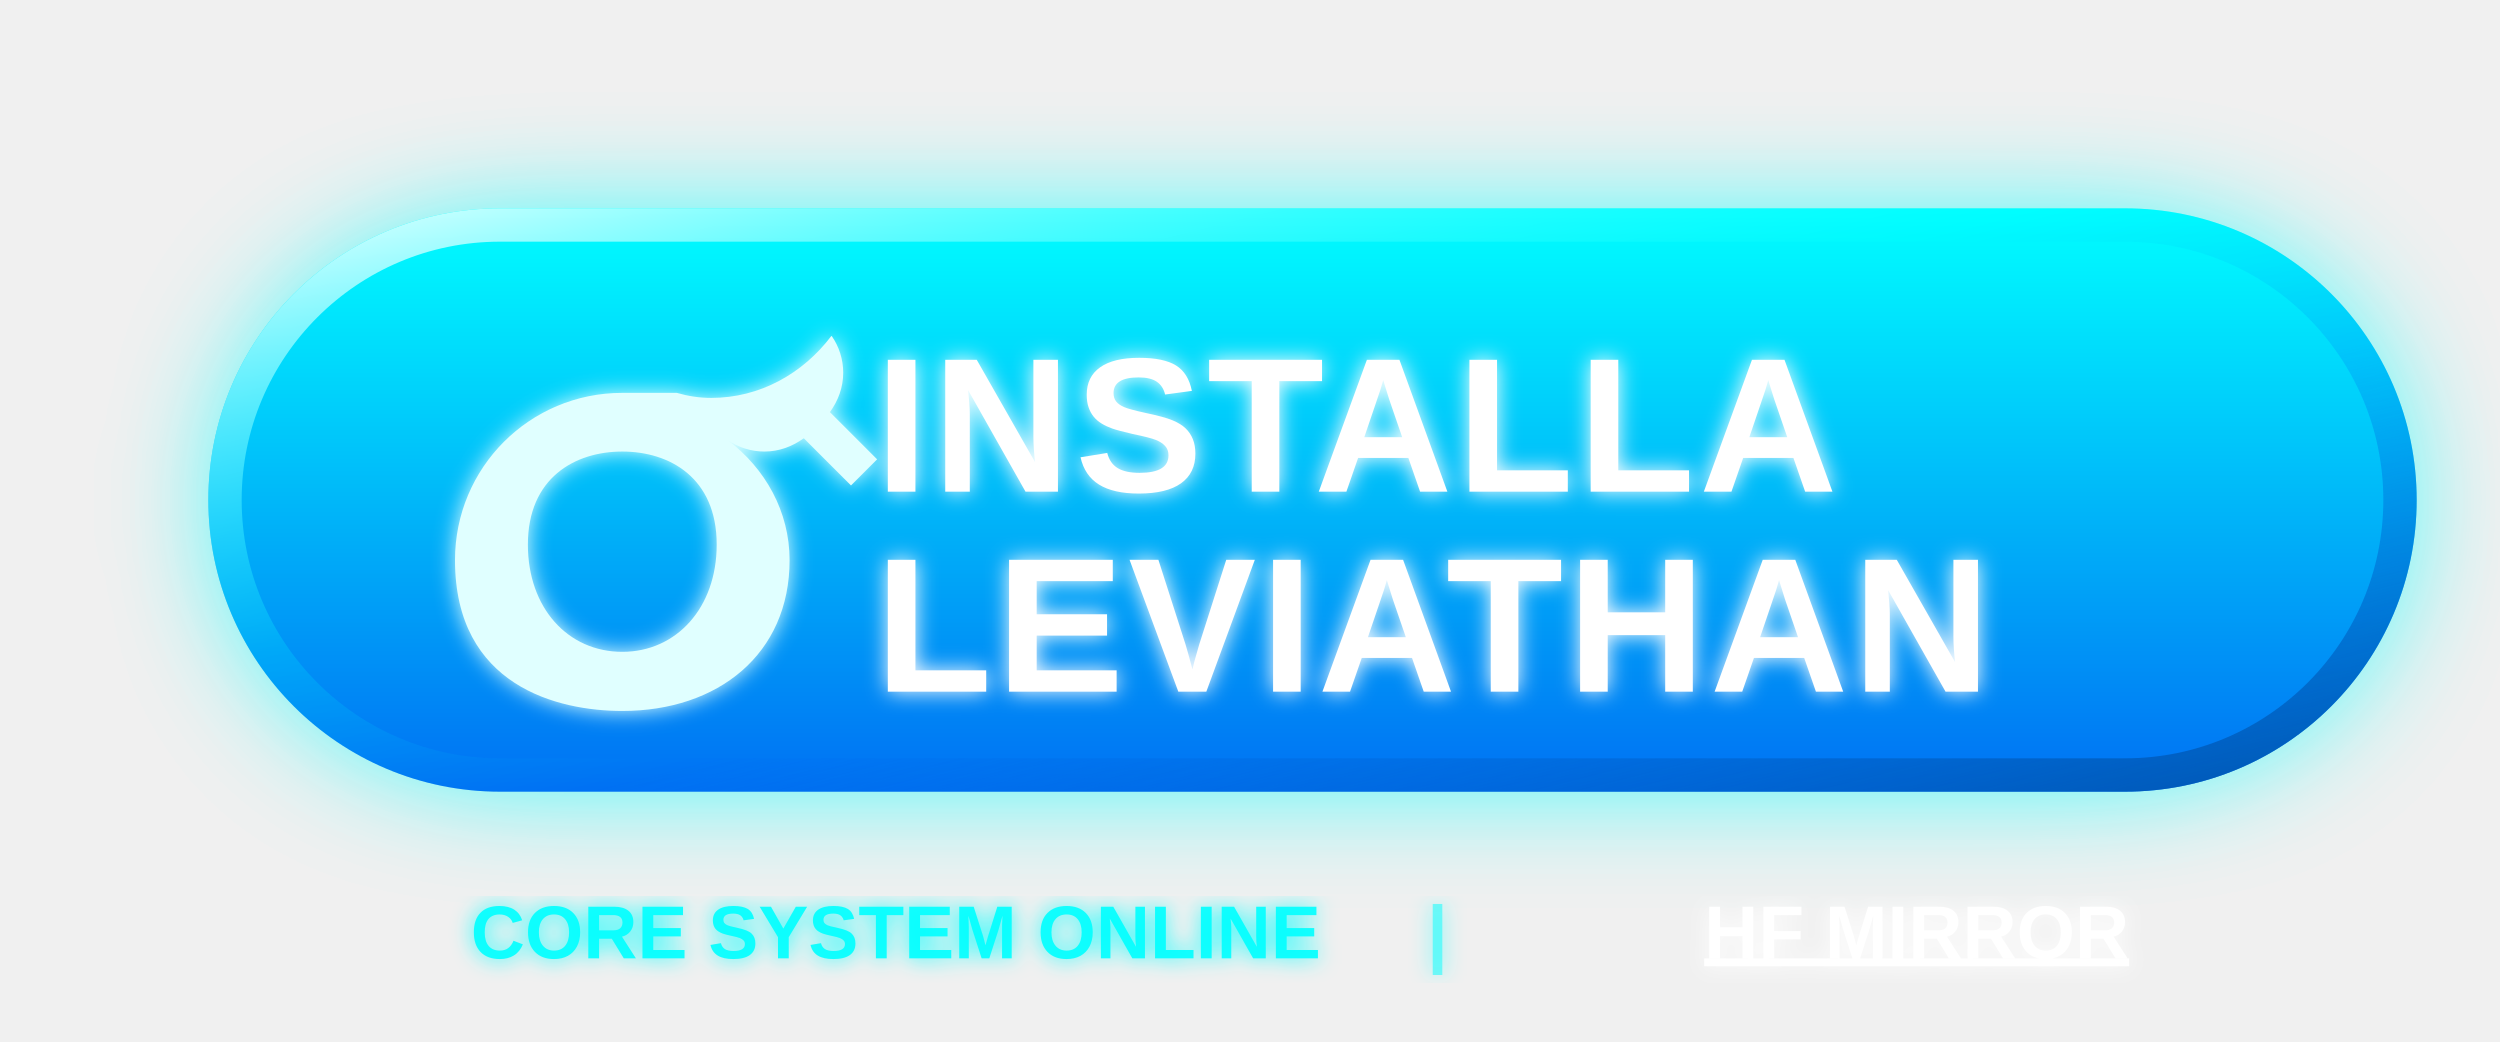
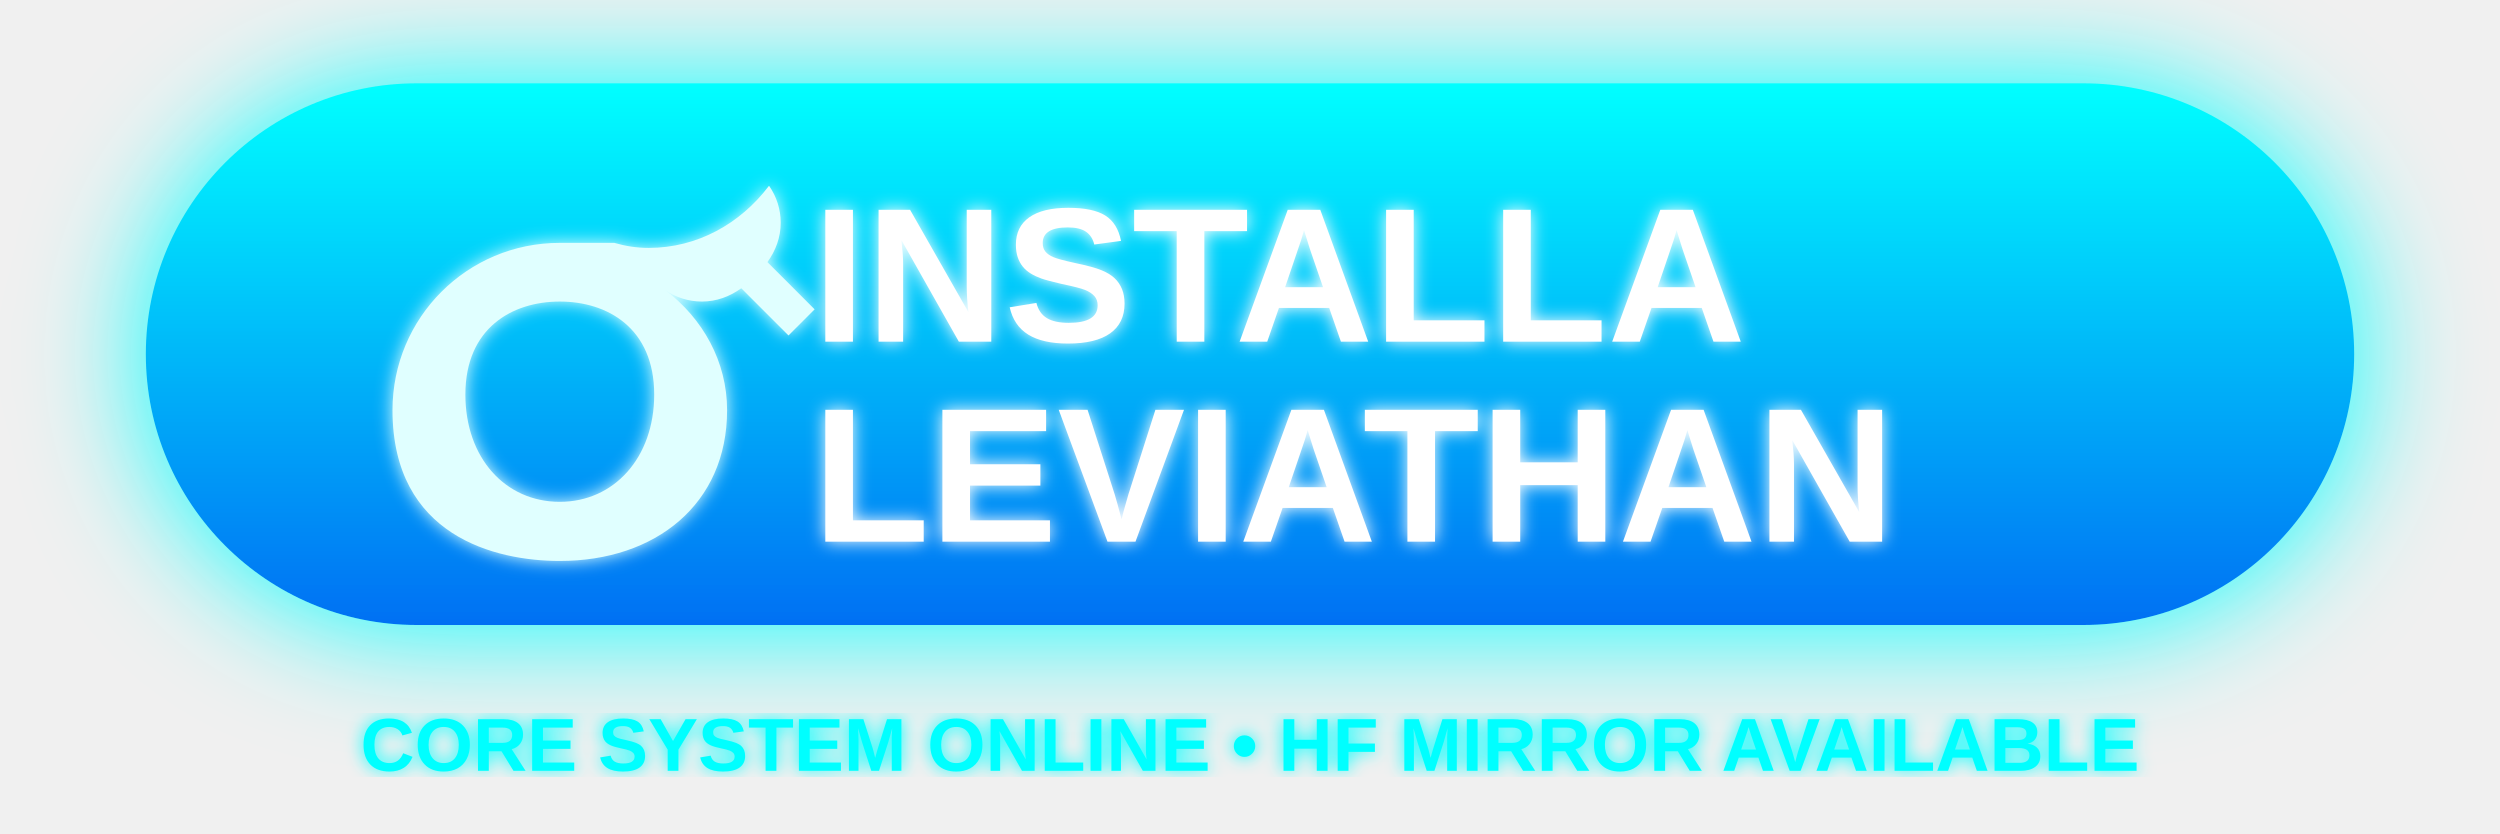
- <svg xmlns="http://www.w3.org/2000/svg" width="600" height="250" viewBox="0 0 600 250">
+ <svg xmlns="http://www.w3.org/2000/svg" width="600" height="200" viewBox="0 0 600 200">
  <defs>
    <linearGradient id="mainBodyGrad" x1="0%" y1="0%" x2="0%" y2="100%">
      <stop offset="0%" stop-color="#00ffff" />
      <stop offset="100%" stop-color="#0070f3" />
    </linearGradient>
-     <linearGradient id="rimGrad" x1="0%" y1="0%" x2="100%" y2="100%">
-       <stop offset="0%" stop-color="#ffffff" stop-opacity="0.9" />
-       <stop offset="40%" stop-color="#00ffff" stop-opacity="0.2" />
-       <stop offset="60%" stop-color="#0070f3" stop-opacity="0.2" />
-       <stop offset="100%" stop-color="#0050a0" stop-opacity="0.8" />
-     </linearGradient>
    <filter id="intenseGlow" x="-50%" y="-50%" width="200%" height="200%">
-       <feGaussianBlur in="SourceAlpha" stdDeviation="18" result="blur1" />
+       <feGaussianBlur in="SourceAlpha" stdDeviation="15" result="blur1" />
      <feFlood flood-color="#00ffff" result="cyanColor" />
      <feComposite in="cyanColor" in2="blur1" operator="in" result="coloredBlur" />
      <feMerge>
-         <feMergeNode in="coloredBlur" />
-         <feMergeNode in="coloredBlur" />
        <feMergeNode in="coloredBlur" />
        <feMergeNode in="SourceGraphic" />
      </feMerge>
    </filter>
    <filter id="textGlow">
-       <feGaussianBlur stdDeviation="2.5" result="blur" />
+       <feGaussianBlur stdDeviation="2" />
      <feMerge>
-         <feMergeNode in="blur" />
+         <feMergeNode />
        <feMergeNode in="SourceGraphic" />
      </feMerge>
    </filter>
    <path id="dragonPath" d="M 58.5 18.9 C 38.3 18.9 22 35.2 22 55.4 C 22 82.9 44.5 88.3 58.5 88.3 C 79.4 88.3 95 75.9 95 55.4 C 95 44.8 89.7 35.4 81.5 29.2 C 83.8 30.8 86.6 31.7 89.5 31.7 C 92.7 31.7 95.6 30.6 98.1 28.8 L 108.4 39.1 L 114.1 33.4 L 103.8 23.1 C 105.6 20.6 106.7 17.7 106.7 14.5 C 106.7 11.6 105.8 8.8 104.2 6.5 C 104.2 6.5 104.1 6.5 104.1 6.5 C 97.9 14.7 88.5 20 77.9 20 C 75.3 20 72.8 19.6 70.4 18.9 C 66.6 18.9 62.6 18.9 58.5 18.9 Z M 58.5 31.7 C 68.8 31.7 79.1 37.4 79.1 52 C 79.1 65.8 70.3 75.4 58.5 75.4 C 46.6 75.4 37.9 65.8 37.9 52 C 37.9 37.4 48.2 31.7 58.5 31.7 Z" />
  </defs>
-   <g transform="translate(50, 50)">
-     <rect x="15" y="15" width="500" height="110" rx="55" ry="55" fill="#00ffff" filter="url(#intenseGlow)" opacity="0.7" />
-     <rect x="0" y="0" width="530" height="140" rx="70" ry="70" fill="url(#mainBodyGrad)" />
-     <rect x="4" y="4" width="522" height="132" rx="66" ry="66" fill="none" stroke="url(#rimGrad)" stroke-width="8" />
-     <g transform="translate(35, 18)" filter="url(#textGlow)">
+   <g transform="translate(35, 20)">
+     <rect x="0" y="0" width="530" height="130" rx="65" ry="65" fill="url(#mainBodyGrad)" filter="url(#intenseGlow)" />
+     <g transform="translate(35, 12)" filter="url(#textGlow)">
      <use href="#dragonPath" fill="#e0ffff" transform="scale(1.1) translate(0,5)" />
-       <g font-family="Arial Black, Arial, sans-serif" font-weight="900" fill="white" letter-spacing="1px">
+       <g font-family="Arial Black, Arial, sans-serif" font-weight="900" fill="white">
        <text x="125" y="50" font-size="46">INSTALLA</text>
        <text x="125" y="98" font-size="46">LEVIATHAN</text>
      </g>
    </g>
-   </g>
-   <g font-family="Arial, sans-serif" font-size="18" font-weight="bold" text-anchor="middle" filter="url(#textGlow)">
-     <text x="215" y="230" fill="#00ffff" opacity="0.9">CORE SYSTEM ONLINE</text>
-     <text x="345" y="230" fill="#00ffff" opacity="0.5">|</text>
-     <a href="https://leaviathan-leviathan.hf.space" target="_blank" style="cursor: pointer;">
-       <text x="460" y="230" fill="#ffffff" text-decoration="underline" opacity="1">HF MIRROR</text>
-     </a>
+     <text x="265" y="165" font-family="Arial, sans-serif" font-size="18" font-weight="bold" text-anchor="middle" fill="#00ffff" filter="url(#textGlow)">
+       CORE SYSTEM ONLINE • HF MIRROR AVAILABLE
+     </text>
  </g>
</svg>
